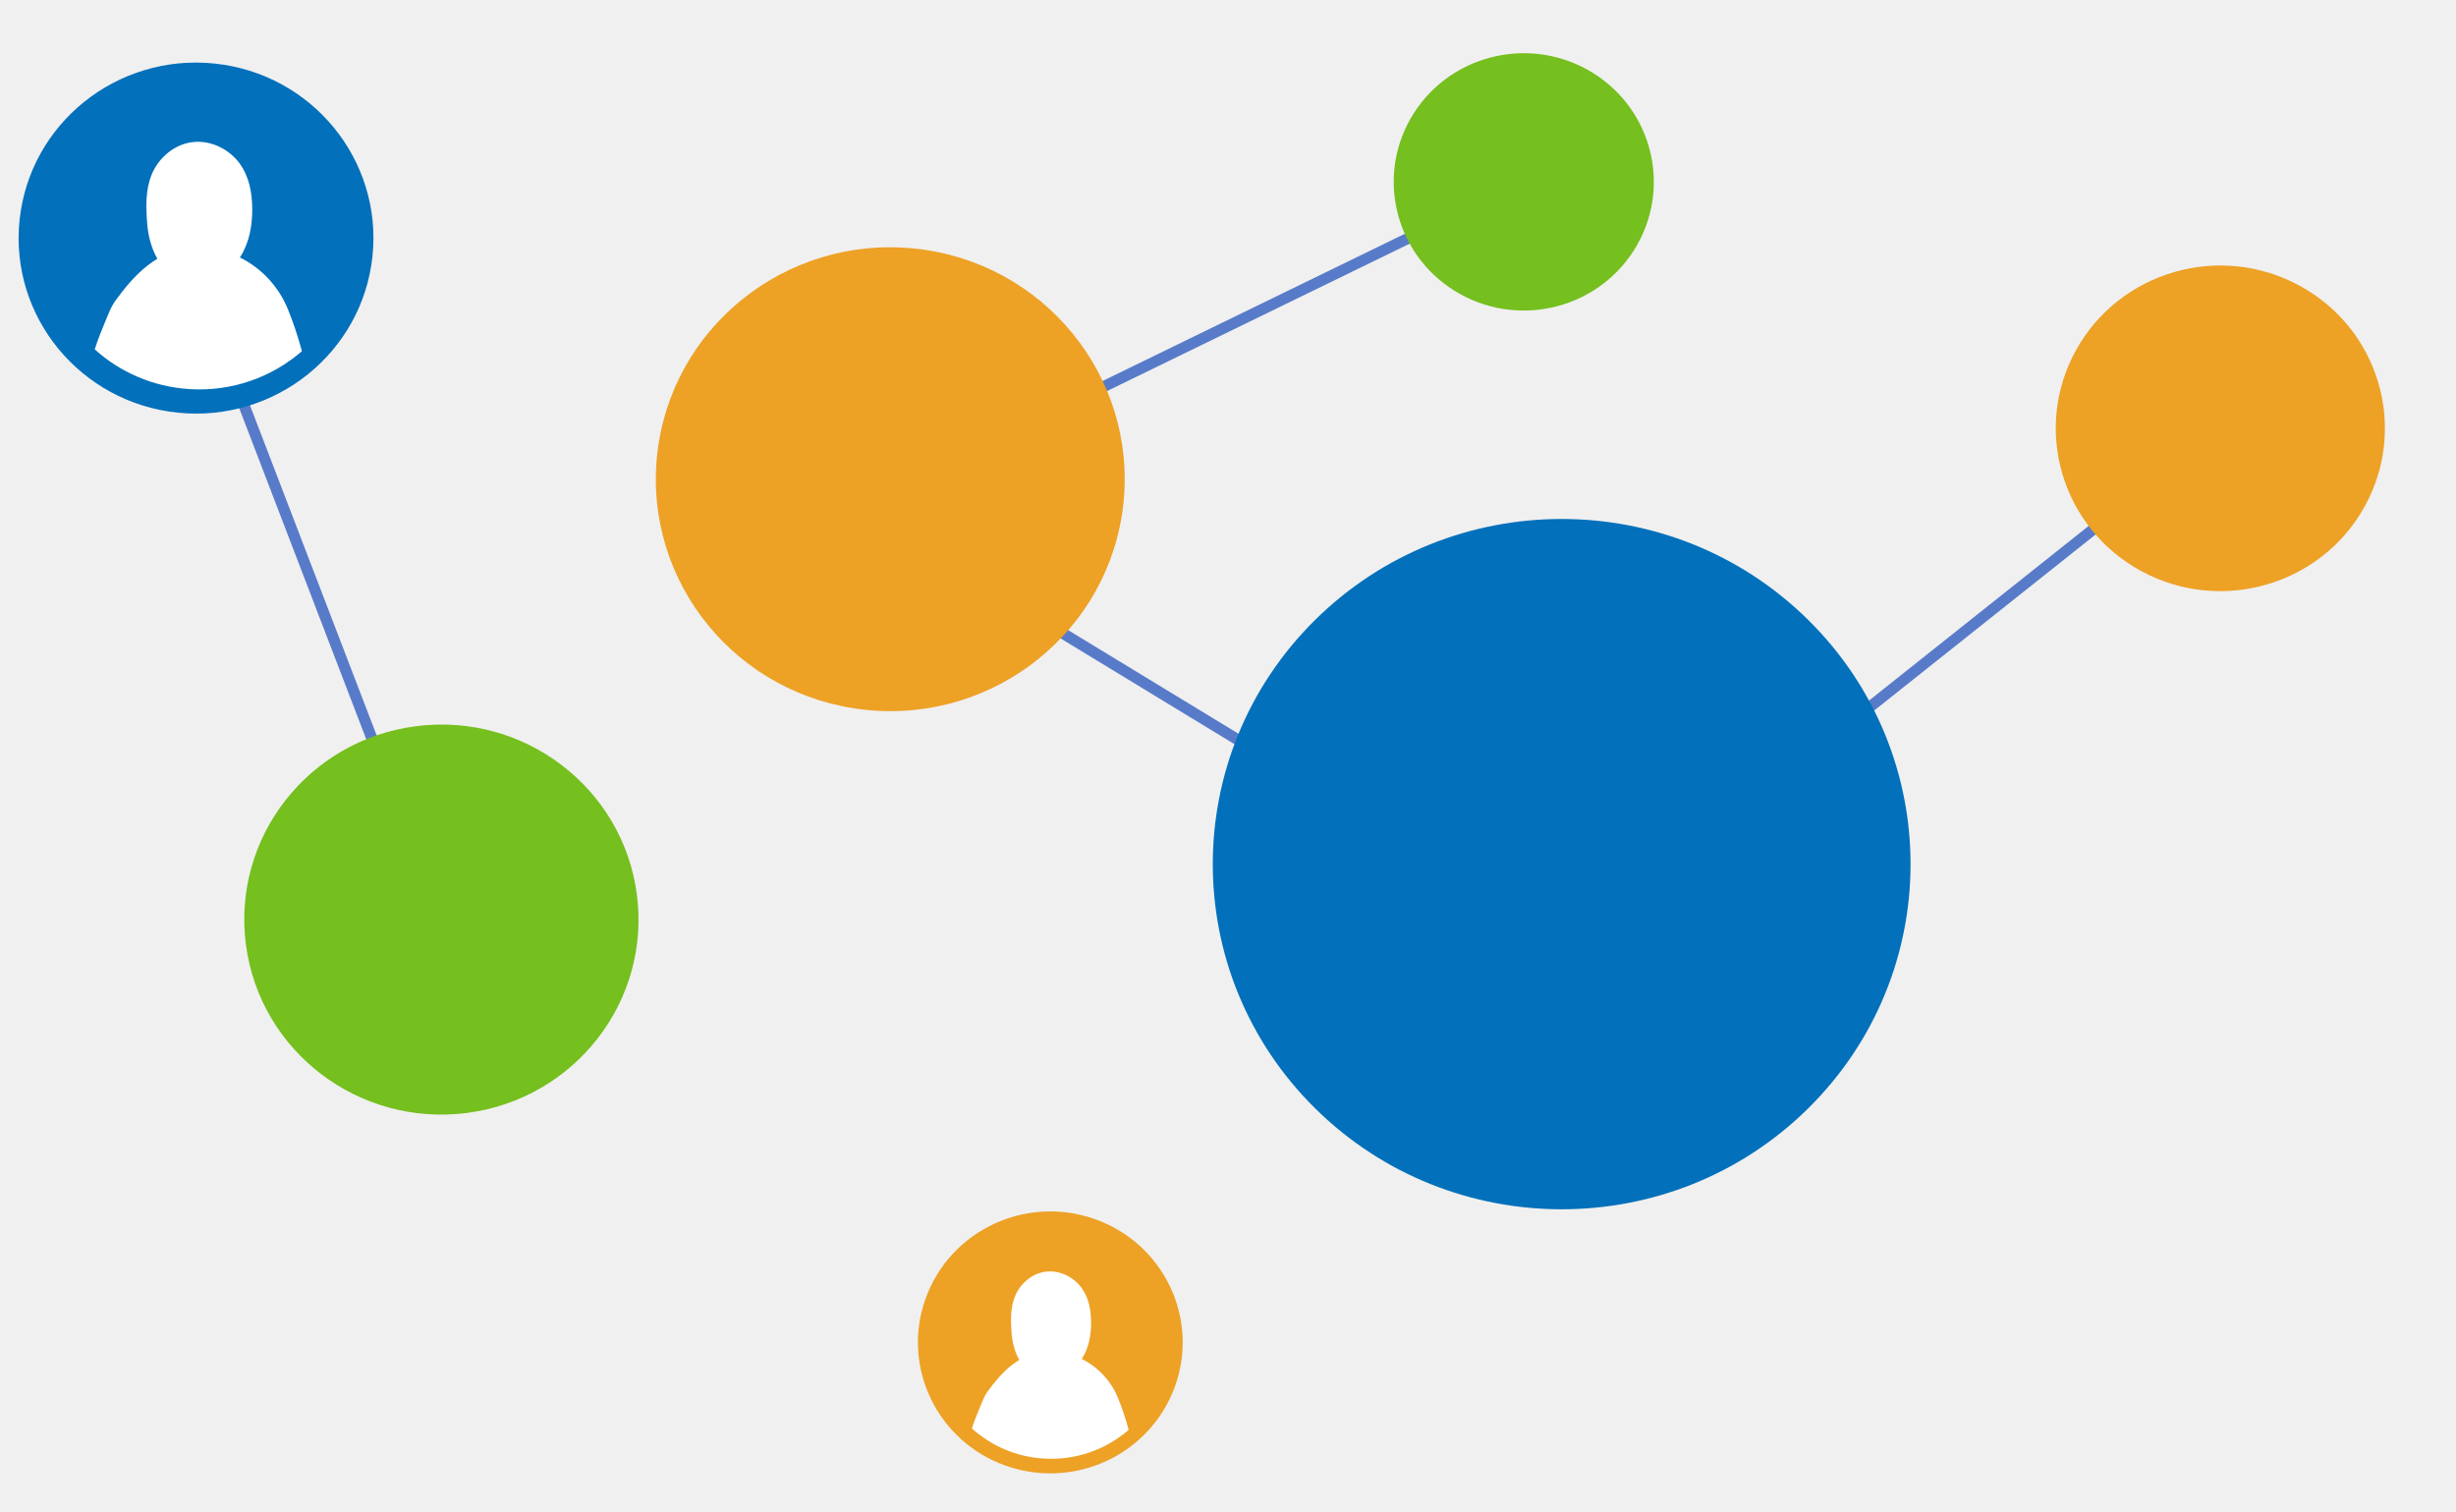
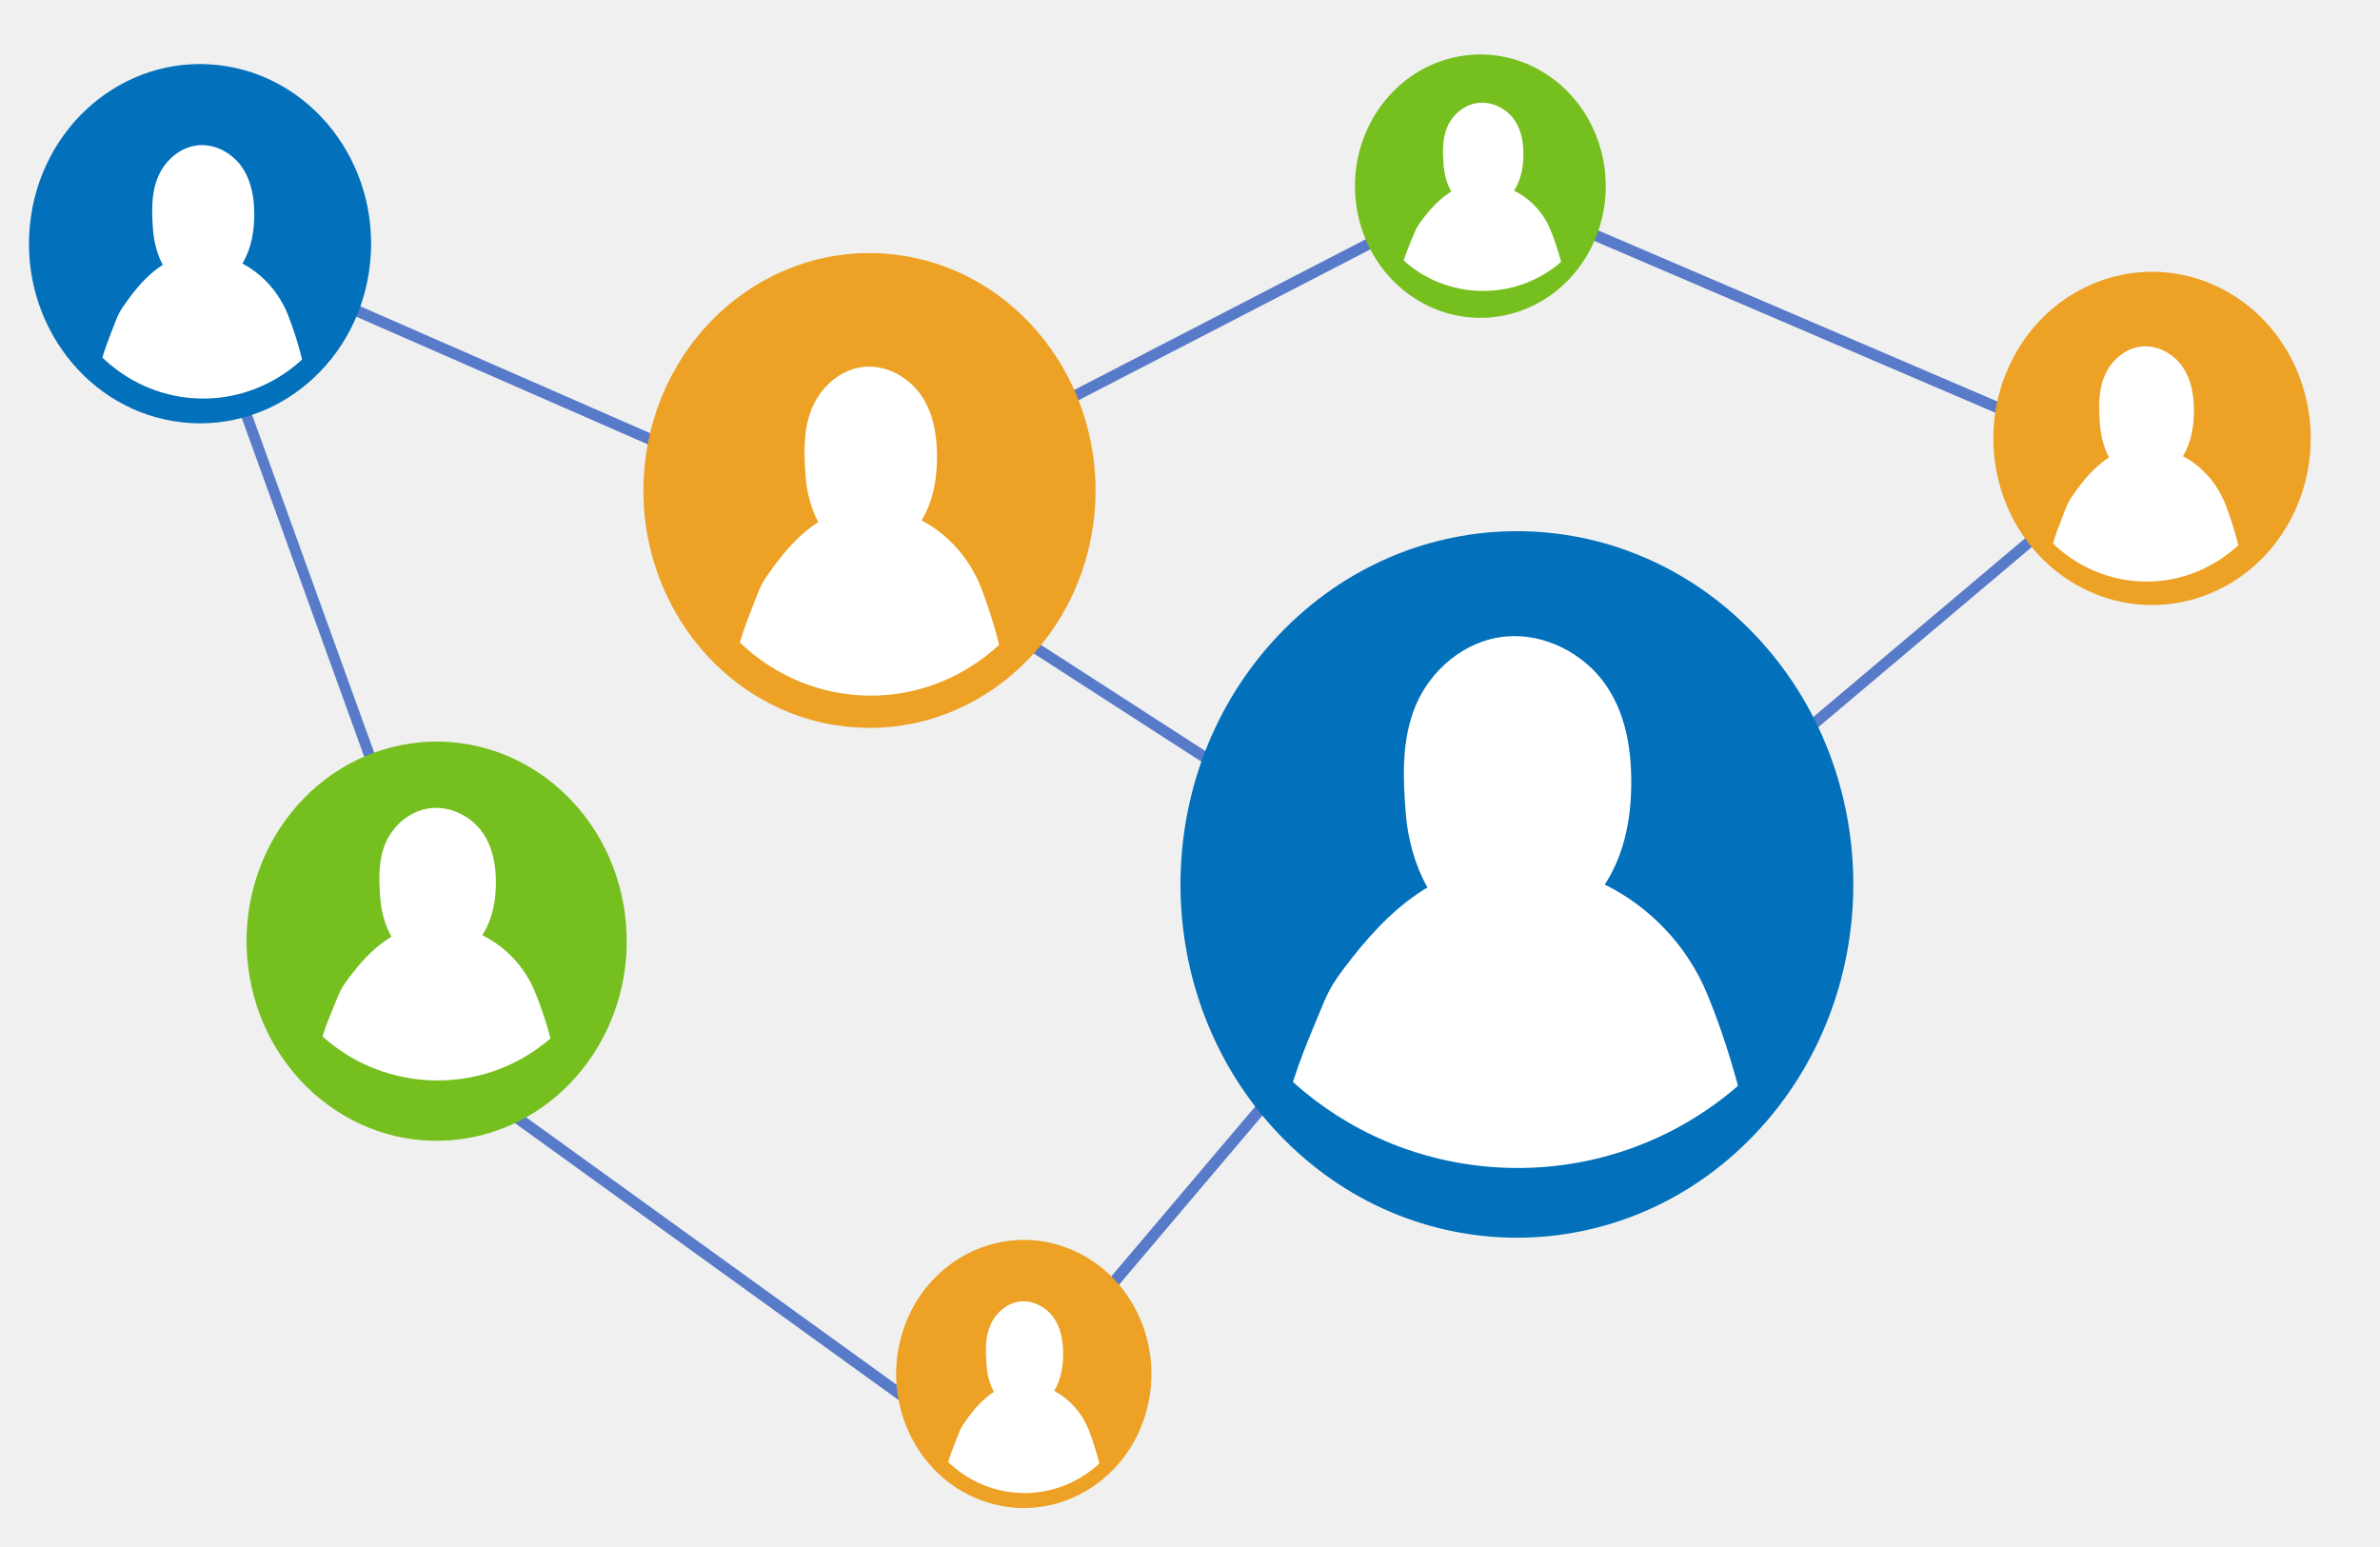
- <svg xmlns="http://www.w3.org/2000/svg" width="169" height="104" viewBox="0 0 169 104" fill="none">
-   <path d="M12.628 15.967L11.913 16.235L31.465 67.189L32.18 66.92L12.628 15.967Z" fill="#587BC9" />
-   <path d="M80.856 95.378C82.538 90.689 80.058 85.538 75.317 83.875C70.577 82.211 65.371 84.665 63.689 89.355C62.008 94.044 64.488 99.195 69.228 100.858C73.969 102.522 79.175 100.068 80.856 95.378Z" fill="#EDA125" />
-   <path d="M71.805 100.358C74.033 100.501 76.11 99.736 77.665 98.385C77.46 97.623 77.213 96.877 76.924 96.175C76.44 94.993 75.535 94.049 74.435 93.505C74.443 93.492 74.454 93.479 74.463 93.466C74.941 92.705 75.085 91.822 75.079 90.959C75.072 90.141 74.924 89.296 74.417 88.604C73.913 87.913 72.991 87.407 72.043 87.492C71.025 87.582 70.204 88.328 69.857 89.157C69.51 89.987 69.545 90.895 69.612 91.772C69.663 92.4 69.835 93.04 70.139 93.574C69.468 93.973 68.876 94.561 68.308 95.283C67.73 96.022 67.754 96.056 67.389 96.929C67.21 97.357 67.031 97.802 66.878 98.288C68.191 99.472 69.898 100.237 71.805 100.358Z" fill="white" />
-   <path d="M104.696 12.175L58.232 34.804L58.57 35.483L105.034 12.854L104.696 12.175Z" fill="#587BC9" />
-   <path d="M59.568 34.884L59.168 35.528L108.012 65.233L108.412 64.588L59.568 34.884Z" fill="#587BC9" />
-   <path d="M152.542 29.176L107.971 64.61L108.45 65.199L153.021 29.766L152.542 29.176Z" fill="#587BC9" />
-   <path d="M77.304 34.623C78.225 25.857 71.789 18.012 62.928 17.101C54.067 16.189 46.137 22.557 45.216 31.323C44.295 40.089 50.731 47.934 59.592 48.845C68.453 49.756 76.383 43.389 77.304 34.623Z" fill="#EDA125" />
-   <path d="M162.712 34.856C165.718 29.432 163.71 22.624 158.226 19.651C152.743 16.677 145.861 18.664 142.856 24.088C139.85 29.512 141.858 36.321 147.341 39.294C152.825 42.268 159.706 40.281 162.712 34.856Z" fill="#EDA125" />
-   <path d="M25.631 17.627C26.325 10.993 21.452 5.058 14.746 4.371C8.04 3.684 2.041 8.505 1.347 15.139C0.653 21.773 5.526 27.707 12.232 28.394C18.937 29.081 24.936 24.26 25.631 17.627Z" fill="#0270BB" />
-   <path d="M112.427 17.228C115.058 13.091 113.8 7.626 109.618 5.022C105.435 2.419 99.911 3.663 97.279 7.801C94.648 11.939 95.905 17.404 100.088 20.007C104.271 22.61 109.795 21.366 112.427 17.228Z" fill="#75BF1E" />
-   <path d="M124.435 76.252C133.811 66.977 133.811 51.94 124.435 42.665C115.06 33.391 99.86 33.391 90.485 42.665C81.11 51.94 81.11 66.977 90.485 76.252C99.86 85.526 115.06 85.526 124.435 76.252Z" fill="#0270BB" />
-   <path d="M32.13 76.578C39.558 75.618 44.792 68.882 43.822 61.534C42.851 54.186 36.042 49.008 28.615 49.969C21.187 50.929 15.953 57.664 16.924 65.012C17.895 72.36 24.703 77.538 32.13 76.578Z" fill="#75BF1E" />
-   <path d="M13.028 26.772C15.974 26.96 18.717 25.948 20.775 24.164C20.504 23.157 20.178 22.17 19.796 21.243C19.154 19.678 17.959 18.434 16.505 17.714C16.516 17.697 16.531 17.68 16.542 17.663C17.173 16.658 17.365 15.489 17.357 14.35C17.348 13.268 17.151 12.151 16.483 11.239C15.815 10.325 14.598 9.655 13.345 9.768C11.999 9.889 10.916 10.872 10.455 11.969C9.994 13.067 10.042 14.264 10.132 15.424C10.197 16.256 10.427 17.101 10.829 17.805C9.944 18.334 9.16 19.11 8.411 20.065C7.644 21.044 7.677 21.089 7.194 22.241C6.956 22.807 6.723 23.395 6.52 24.038C8.249 25.601 10.508 26.612 13.028 26.772Z" fill="white" />
+ <svg xmlns="http://www.w3.org/2000/svg" width="160" height="104" viewBox="0 0 160 104" fill="none">
+   <path d="M13.306 15.813L13.029 16.511L56.532 35.556L56.809 34.858L13.306 15.813Z" fill="#587BC9" />
+   <path d="M60.999 94.546L61.446 93.935L19.53 63.68L19.083 64.291L60.999 94.546Z" fill="#587BC9" />
+   <path d="M144.952 32.381L145.223 31.681L98.825 11.799L98.553 12.499L144.952 32.381Z" fill="#587BC9" />
+   <path d="M91.356 66.156L63.77 98.719L64.355 99.205L91.941 66.642L91.356 66.156Z" fill="#587BC9" />
+   <path d="M12.637 15.967L11.964 16.235L30.384 67.189L31.057 66.92L12.637 15.967Z" fill="#587BC9" />
+   <path d="M76.913 95.378C78.497 90.689 76.161 85.538 71.695 83.875C67.229 82.211 62.324 84.665 60.74 89.355C59.156 94.044 61.492 99.195 65.959 100.858C70.425 102.522 75.329 100.068 76.913 95.378Z" fill="#EDA125" />
+   <path d="M68.387 100.358C70.486 100.501 72.442 99.736 73.907 98.385C73.714 97.623 73.481 96.877 73.21 96.175C72.753 94.993 71.901 94.049 70.864 93.505C70.872 93.492 70.883 93.479 70.891 93.466C71.341 92.705 71.477 91.822 71.471 90.959C71.465 90.141 71.325 89.296 70.848 88.604C70.372 87.913 69.504 87.407 68.611 87.492C67.652 87.582 66.879 88.328 66.552 89.157C66.224 89.987 66.257 90.895 66.321 91.772C66.368 92.401 66.531 93.04 66.817 93.574C66.185 93.974 65.628 94.561 65.093 95.283C64.547 96.022 64.57 96.056 64.227 96.929C64.058 97.357 63.889 97.802 63.745 98.288C64.982 99.472 66.591 100.237 68.387 100.358Z" fill="white" />
+   <path d="M99.372 12.175L55.6 34.805L55.918 35.483L99.69 12.854L99.372 12.175Z" fill="#587BC9" />
+   <path d="M56.859 34.884L56.481 35.528L102.496 65.233L102.873 64.588L56.859 34.884Z" fill="#587BC9" />
+   <path d="M144.447 29.176L102.457 64.61L102.908 65.199L144.898 29.766L144.447 29.176Z" fill="#587BC9" />
+   <path d="M73.567 34.623C74.434 25.857 68.371 18.012 60.023 17.101C51.675 16.189 44.205 22.557 43.337 31.323C42.469 40.089 48.533 47.934 56.88 48.845C65.228 49.756 72.699 43.389 73.567 34.623Z" fill="#EDA125" />
+   <path d="M154.028 34.856C156.86 29.432 154.968 22.624 149.802 19.651C144.636 16.677 138.153 18.664 135.322 24.088C132.49 29.513 134.382 36.321 139.548 39.294C144.713 42.268 151.196 40.281 154.028 34.856Z" fill="#EDA125" />
+   <path d="M24.887 17.627C25.541 10.993 20.95 5.058 14.633 4.371C8.315 3.684 2.664 8.505 2.01 15.139C1.355 21.773 5.946 27.707 12.264 28.394C18.581 29.081 24.233 24.26 24.887 17.627Z" fill="#0270BB" />
+   <path d="M106.655 17.228C109.134 13.091 107.949 7.626 104.009 5.022C100.068 2.419 94.864 3.663 92.385 7.801C89.906 11.939 91.091 17.404 95.031 20.007C98.972 22.61 104.176 21.366 106.655 17.228Z" fill="#75BF1E" />
+   <path d="M117.968 76.252C126.8 66.977 126.8 51.94 117.968 42.666C109.136 33.391 94.816 33.391 85.984 42.666C77.152 51.94 77.152 66.977 85.984 76.252C94.816 85.526 109.136 85.526 117.968 76.252Z" fill="#0270BB" />
+   <path d="M31.01 76.578C38.007 75.618 42.938 68.882 42.024 61.534C41.109 54.186 34.696 49.008 27.698 49.969C20.701 50.929 15.77 57.664 16.684 65.012C17.599 72.36 24.013 77.538 31.01 76.578Z" fill="#75BF1E" />
+   <path d="M13.014 26.772C15.79 26.96 18.374 25.948 20.312 24.164C20.057 23.157 19.75 22.17 19.39 21.243C18.786 19.678 17.66 18.434 16.29 17.715C16.3 17.697 16.314 17.68 16.325 17.663C16.919 16.658 17.1 15.489 17.092 14.35C17.084 13.268 16.899 12.151 16.269 11.239C15.64 10.325 14.494 9.655 13.313 9.768C12.045 9.889 11.025 10.872 10.591 11.969C10.156 13.067 10.202 14.264 10.286 15.424C10.348 16.256 10.564 17.101 10.942 17.805C10.109 18.334 9.37 19.11 8.665 20.065C7.942 21.044 7.973 21.089 7.519 22.241C7.294 22.807 7.074 23.395 6.883 24.038C8.512 25.601 10.64 26.612 13.014 26.772Z" fill="white" />
+   <path d="M28.681 72.613C31.85 72.814 34.8 71.727 37.011 69.807C36.72 68.722 36.368 67.663 35.96 66.665C35.27 64.984 33.986 63.645 32.42 62.869C32.433 62.849 32.448 62.832 32.459 62.813C33.138 61.732 33.346 60.475 33.335 59.252C33.326 58.087 33.112 56.886 32.396 55.905C31.677 54.922 30.369 54.203 29.021 54.324C27.573 54.453 26.409 55.512 25.913 56.692C25.418 57.871 25.468 59.159 25.566 60.408C25.636 61.303 25.885 62.21 26.315 62.971C25.363 63.539 24.52 64.373 23.714 65.401C22.891 66.453 22.924 66.501 22.406 67.741C22.151 68.35 21.899 68.981 21.679 69.675C23.544 71.354 25.973 72.443 28.681 72.613Z" fill="white" />
+   <path d="M57.698 46.738C61.301 46.98 64.656 45.668 67.171 43.352C66.841 42.045 66.44 40.764 65.975 39.56C65.191 37.531 63.73 35.913 61.951 34.98C61.965 34.956 61.982 34.937 61.996 34.913C62.768 33.608 63.004 32.091 62.992 30.613C62.981 29.207 62.739 27.759 61.924 26.573C61.107 25.387 59.62 24.518 58.087 24.663C56.441 24.818 55.116 26.098 54.552 27.521C53.99 28.945 54.046 30.501 54.157 32.007C54.237 33.087 54.519 34.182 55.009 35.099C53.926 35.786 52.968 36.79 52.052 38.033C51.116 39.303 51.153 39.361 50.564 40.859C50.274 41.593 49.986 42.356 49.737 43.192C51.855 45.217 54.616 46.53 57.698 46.738Z" fill="white" />
+   <path d="M99.198 19.543C101.387 19.681 103.425 18.931 104.951 17.605C104.75 16.857 104.508 16.125 104.226 15.435C103.75 14.275 102.863 13.348 101.782 12.815C101.791 12.802 101.802 12.789 101.811 12.776C102.28 12.028 102.422 11.162 102.416 10.317C102.409 9.513 102.263 8.684 101.767 8.005C101.271 7.327 100.367 6.83 99.436 6.912C98.436 7 97.632 7.733 97.29 8.547C96.949 9.362 96.982 10.252 97.049 11.114C97.097 11.732 97.27 12.359 97.567 12.884C96.91 13.277 96.326 13.852 95.772 14.562C95.204 15.289 95.226 15.323 94.868 16.179C94.691 16.6 94.516 17.034 94.365 17.514C95.649 18.672 97.327 19.424 99.198 19.543Z" fill="white" />
+   <path d="M100.583 78.473C106.766 78.866 112.523 76.745 116.839 72.998C116.273 70.883 115.587 68.815 114.788 66.868C113.443 63.589 110.935 60.972 107.88 59.464C107.904 59.427 107.935 59.393 107.956 59.356C109.282 57.247 109.686 54.795 109.664 52.408C109.645 50.135 109.232 47.792 107.83 45.876C106.43 43.96 103.877 42.553 101.245 42.789C98.421 43.041 96.147 45.107 95.18 47.41C94.215 49.713 94.311 52.226 94.503 54.661C94.64 56.407 95.123 58.179 95.964 59.659C94.105 60.767 92.461 62.396 90.891 64.401C89.283 66.454 89.349 66.549 88.337 68.969C87.839 70.157 87.346 71.388 86.92 72.741C90.556 76.014 95.296 78.138 100.583 78.473Z" fill="white" />
+   <path d="M143.705 39.077C146.281 39.25 148.68 38.312 150.478 36.655C150.242 35.719 149.956 34.803 149.624 33.943C149.063 32.491 148.019 31.335 146.746 30.668C146.756 30.651 146.768 30.636 146.779 30.62C147.33 29.687 147.499 28.602 147.491 27.546C147.482 26.541 147.31 25.504 146.727 24.657C146.143 23.81 145.079 23.188 143.983 23.292C142.806 23.404 141.859 24.318 141.456 25.335C141.053 26.353 141.094 27.466 141.174 28.542C141.232 29.313 141.433 30.098 141.783 30.752C141.009 31.243 140.324 31.962 139.668 32.85C138.997 33.758 139.026 33.801 138.604 34.87C138.396 35.395 138.191 35.94 138.014 36.538C139.526 37.99 141.501 38.928 143.705 39.077Z" fill="white" />
</svg>
